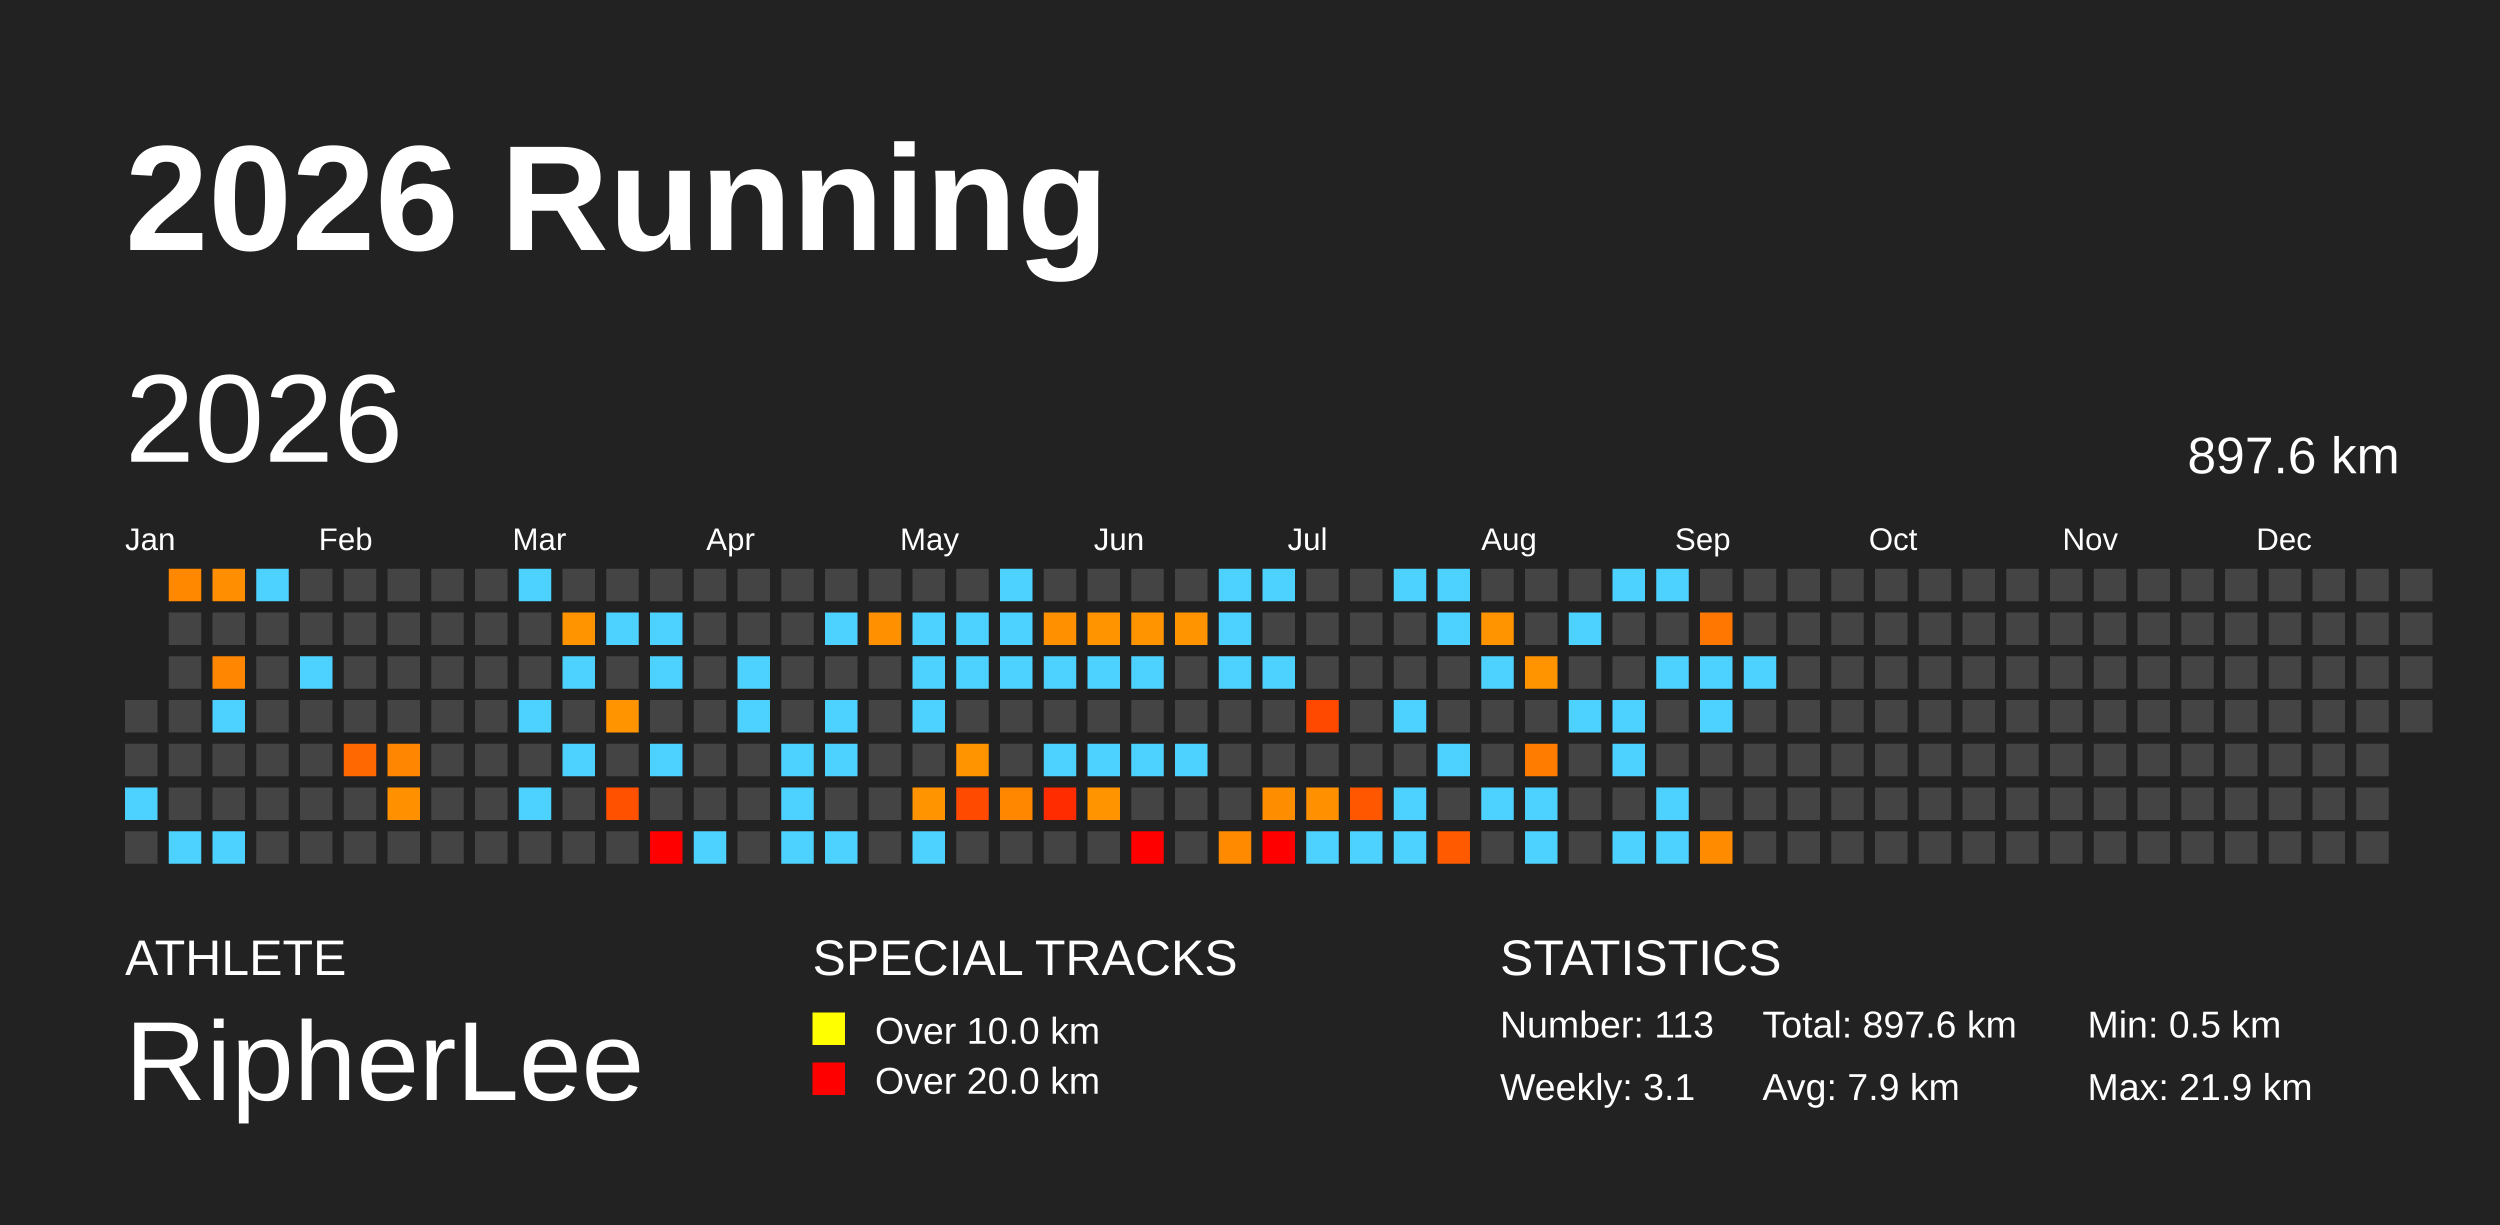
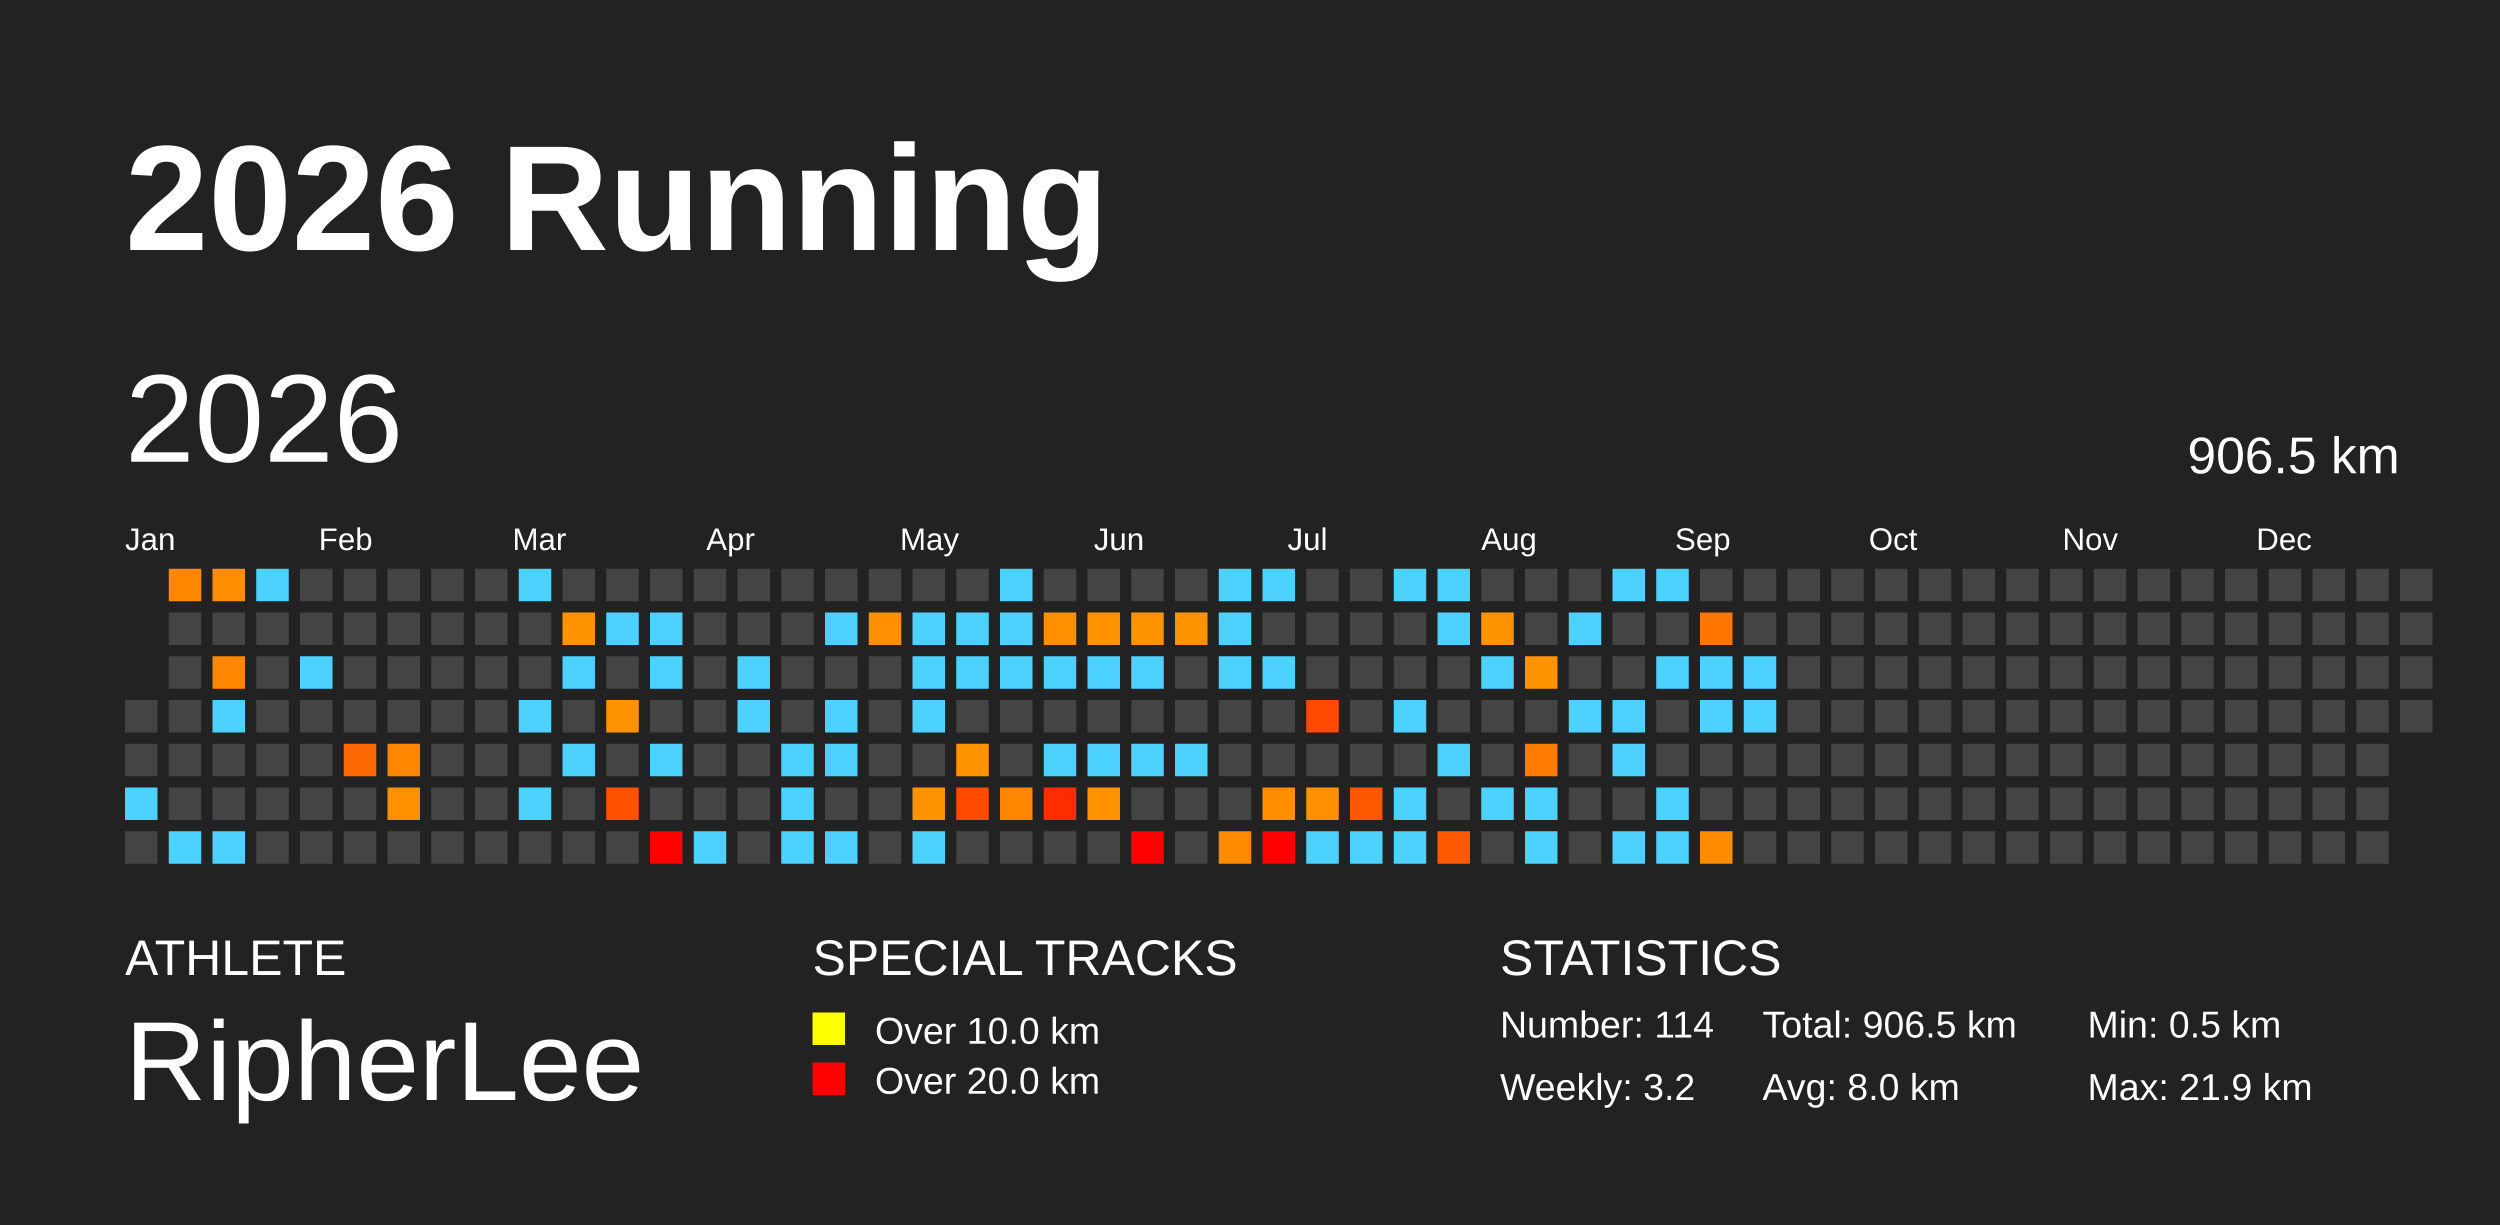
<svg xmlns="http://www.w3.org/2000/svg" baseProfile="full" height="98mm" version="1.1" viewBox="0,0,200,98" width="200mm">
  <defs />
  <rect fill="#222222" height="98" width="200" x="0" y="0" />
  <text fill="#FFFFFF" style="font-size:12px; font-family:Arial; font-weight:bold;" x="10" y="20">2026 Running</text>
  <text fill="#FFFFFF" style="font-size:4px; font-family:Arial" x="10" y="78">ATHLETE</text>
  <text fill="#FFFFFF" style="font-size:9px; font-family:Arial" x="10" y="88">RipherLee</text>
  <text fill="#FFFFFF" style="font-size:4px; font-family:Arial" x="65" y="78">SPECIAL TRACKS</text>
  <rect fill="yellow" height="2.6" width="2.6" x="65" y="81" />
  <text fill="#FFFFFF" style="font-size:3px; font-family:Arial" x="70" y="83.5">Over 10.0 km</text>
  <rect fill="red" height="2.6" width="2.6" x="65" y="85" />
  <text fill="#FFFFFF" style="font-size:3px; font-family:Arial" x="70" y="87.5">Over 20.0 km</text>
  <text fill="#FFFFFF" style="font-size:4px; font-family:Arial" x="120" y="78">STATISTICS</text>
-   <text fill="#FFFFFF" style="font-size:3px; font-family:Arial" x="120" y="83">Number: 113</text>
-   <text fill="#FFFFFF" style="font-size:3px; font-family:Arial" x="120" y="88">Weekly: 3.1</text>
-   <text fill="#FFFFFF" style="font-size:3px; font-family:Arial" x="141" y="83">Total: 897.6 km</text>
-   <text fill="#FFFFFF" style="font-size:3px; font-family:Arial" x="141" y="88">Avg: 7.9 km</text>
+   <text fill="#FFFFFF" style="font-size:3px; font-family:Arial" x="120" y="83">Number: 114</text>
+   <text fill="#FFFFFF" style="font-size:3px; font-family:Arial" x="120" y="88">Weekly: 3.2</text>
+   <text fill="#FFFFFF" style="font-size:3px; font-family:Arial" x="141" y="83">Total: 906.5 km</text>
+   <text fill="#FFFFFF" style="font-size:3px; font-family:Arial" x="141" y="88">Avg: 8.0 km</text>
  <text fill="#FFFFFF" style="font-size:3px; font-family:Arial" x="167" y="83">Min: 0.5 km</text>
  <text fill="#FFFFFF" style="font-size:3px; font-family:Arial" x="167" y="88">Max: 21.9 km</text>
  <text dominant-baseline="hanging" fill="#FFFFFF" style="font-size:10.0px; font-family:Arial;" x="10" y="30">2026</text>
-   <text dominant-baseline="hanging" fill="#FFFFFF" style="font-size:4.125px; font-family:Arial;" x="175" y="35">897.6 km</text>
+   <text dominant-baseline="hanging" fill="#FFFFFF" style="font-size:4.125px; font-family:Arial;" x="175" y="35">906.5 km</text>
  <text fill="#FFFFFF" style="font-size:2.5px; font-family:Arial" x="10.0" y="44">Jan</text>
  <text fill="#FFFFFF" style="font-size:2.5px; font-family:Arial" x="25.5" y="44">Feb</text>
  <text fill="#FFFFFF" style="font-size:2.5px; font-family:Arial" x="41.0" y="44">Mar</text>
  <text fill="#FFFFFF" style="font-size:2.5px; font-family:Arial" x="56.5" y="44">Apr</text>
  <text fill="#FFFFFF" style="font-size:2.5px; font-family:Arial" x="72.0" y="44">May</text>
  <text fill="#FFFFFF" style="font-size:2.5px; font-family:Arial" x="87.5" y="44">Jun</text>
  <text fill="#FFFFFF" style="font-size:2.5px; font-family:Arial" x="103.0" y="44">Jul</text>
  <text fill="#FFFFFF" style="font-size:2.5px; font-family:Arial" x="118.5" y="44">Aug</text>
  <text fill="#FFFFFF" style="font-size:2.5px; font-family:Arial" x="134.0" y="44">Sep</text>
  <text fill="#FFFFFF" style="font-size:2.5px; font-family:Arial" x="149.5" y="44">Oct</text>
  <text fill="#FFFFFF" style="font-size:2.5px; font-family:Arial" x="165.0" y="44">Nov</text>
  <text fill="#FFFFFF" style="font-size:2.5px; font-family:Arial" x="180.5" y="44">Dec</text>
  <rect fill="#444444" height="2.6" width="2.6" x="10.0" y="56.0" />
  <rect fill="#444444" height="2.6" width="2.6" x="10.0" y="59.5" />
  <rect fill="#4dd2ff" height="2.6" width="2.6" x="10.0" y="63.0" />
  <rect fill="#444444" height="2.6" width="2.6" x="10.0" y="66.5" />
  <rect fill="#ff8800" height="2.6" width="2.6" x="13.5" y="45.5" />
  <rect fill="#444444" height="2.6" width="2.6" x="13.5" y="49.0" />
  <rect fill="#444444" height="2.6" width="2.6" x="13.5" y="52.5" />
  <rect fill="#444444" height="2.6" width="2.6" x="13.5" y="56.0" />
  <rect fill="#444444" height="2.6" width="2.6" x="13.5" y="59.5" />
  <rect fill="#444444" height="2.6" width="2.6" x="13.5" y="63.0" />
  <rect fill="#4dd2ff" height="2.6" width="2.6" x="13.5" y="66.5" />
  <rect fill="#ff8f00" height="2.6" width="2.6" x="17.0" y="45.5" />
  <rect fill="#444444" height="2.6" width="2.6" x="17.0" y="49.0" />
  <rect fill="#ff8600" height="2.6" width="2.6" x="17.0" y="52.5" />
  <rect fill="#4dd2ff" height="2.6" width="2.6" x="17.0" y="56.0" />
  <rect fill="#444444" height="2.6" width="2.6" x="17.0" y="59.5" />
  <rect fill="#444444" height="2.6" width="2.6" x="17.0" y="63.0" />
  <rect fill="#4dd2ff" height="2.6" width="2.6" x="17.0" y="66.5" />
  <rect fill="#4dd2ff" height="2.6" width="2.6" x="20.5" y="45.5" />
  <rect fill="#444444" height="2.6" width="2.6" x="20.5" y="49.0" />
  <rect fill="#444444" height="2.6" width="2.6" x="20.5" y="52.5" />
  <rect fill="#444444" height="2.6" width="2.6" x="20.5" y="56.0" />
  <rect fill="#444444" height="2.6" width="2.6" x="20.5" y="59.5" />
  <rect fill="#444444" height="2.6" width="2.6" x="20.5" y="63.0" />
  <rect fill="#444444" height="2.6" width="2.6" x="20.5" y="66.5" />
  <rect fill="#444444" height="2.6" width="2.6" x="24.0" y="45.5" />
  <rect fill="#444444" height="2.6" width="2.6" x="24.0" y="49.0" />
  <rect fill="#4dd2ff" height="2.6" width="2.6" x="24.0" y="52.5" />
  <rect fill="#444444" height="2.6" width="2.6" x="24.0" y="56.0" />
  <rect fill="#444444" height="2.6" width="2.6" x="24.0" y="59.5" />
  <rect fill="#444444" height="2.6" width="2.6" x="24.0" y="63.0" />
  <rect fill="#444444" height="2.6" width="2.6" x="24.0" y="66.5" />
  <rect fill="#444444" height="2.6" width="2.6" x="27.5" y="45.5" />
  <rect fill="#444444" height="2.6" width="2.6" x="27.5" y="49.0" />
  <rect fill="#444444" height="2.6" width="2.6" x="27.5" y="52.5" />
  <rect fill="#444444" height="2.6" width="2.6" x="27.5" y="56.0" />
  <rect fill="#ff6800" height="2.6" width="2.6" x="27.5" y="59.5" />
  <rect fill="#444444" height="2.6" width="2.6" x="27.5" y="63.0" />
  <rect fill="#444444" height="2.6" width="2.6" x="27.5" y="66.5" />
  <rect fill="#444444" height="2.6" width="2.6" x="31.0" y="45.5" />
  <rect fill="#444444" height="2.6" width="2.6" x="31.0" y="49.0" />
  <rect fill="#444444" height="2.6" width="2.6" x="31.0" y="52.5" />
  <rect fill="#444444" height="2.6" width="2.6" x="31.0" y="56.0" />
  <rect fill="#ff8600" height="2.6" width="2.6" x="31.0" y="59.5" />
  <rect fill="#ff9100" height="2.6" width="2.6" x="31.0" y="63.0" />
  <rect fill="#444444" height="2.6" width="2.6" x="31.0" y="66.5" />
  <rect fill="#444444" height="2.6" width="2.6" x="34.5" y="45.5" />
  <rect fill="#444444" height="2.6" width="2.6" x="34.5" y="49.0" />
  <rect fill="#444444" height="2.6" width="2.6" x="34.5" y="52.5" />
  <rect fill="#444444" height="2.6" width="2.6" x="34.5" y="56.0" />
  <rect fill="#444444" height="2.6" width="2.6" x="34.5" y="59.5" />
  <rect fill="#444444" height="2.6" width="2.6" x="34.5" y="63.0" />
  <rect fill="#444444" height="2.6" width="2.6" x="34.5" y="66.5" />
  <rect fill="#444444" height="2.6" width="2.6" x="38.0" y="45.5" />
  <rect fill="#444444" height="2.6" width="2.6" x="38.0" y="49.0" />
  <rect fill="#444444" height="2.6" width="2.6" x="38.0" y="52.5" />
  <rect fill="#444444" height="2.6" width="2.6" x="38.0" y="56.0" />
  <rect fill="#444444" height="2.6" width="2.6" x="38.0" y="59.5" />
  <rect fill="#444444" height="2.6" width="2.6" x="38.0" y="63.0" />
  <rect fill="#444444" height="2.6" width="2.6" x="38.0" y="66.5" />
  <rect fill="#4dd2ff" height="2.6" width="2.6" x="41.5" y="45.5" />
  <rect fill="#444444" height="2.6" width="2.6" x="41.5" y="49.0" />
  <rect fill="#444444" height="2.6" width="2.6" x="41.5" y="52.5" />
  <rect fill="#4dd2ff" height="2.6" width="2.6" x="41.5" y="56.0" />
  <rect fill="#444444" height="2.6" width="2.6" x="41.5" y="59.5" />
  <rect fill="#4dd2ff" height="2.6" width="2.6" x="41.5" y="63.0" />
  <rect fill="#444444" height="2.6" width="2.6" x="41.5" y="66.5" />
  <rect fill="#444444" height="2.6" width="2.6" x="45.0" y="45.5" />
  <rect fill="#ff9400" height="2.6" width="2.6" x="45.0" y="49.0" />
  <rect fill="#4dd2ff" height="2.6" width="2.6" x="45.0" y="52.5" />
  <rect fill="#444444" height="2.6" width="2.6" x="45.0" y="56.0" />
  <rect fill="#4dd2ff" height="2.6" width="2.6" x="45.0" y="59.5" />
  <rect fill="#444444" height="2.6" width="2.6" x="45.0" y="63.0" />
  <rect fill="#444444" height="2.6" width="2.6" x="45.0" y="66.5" />
  <rect fill="#444444" height="2.6" width="2.6" x="48.5" y="45.5" />
  <rect fill="#4dd2ff" height="2.6" width="2.6" x="48.5" y="49.0" />
  <rect fill="#444444" height="2.6" width="2.6" x="48.5" y="52.5" />
  <rect fill="#ff9400" height="2.6" width="2.6" x="48.5" y="56.0" />
  <rect fill="#444444" height="2.6" width="2.6" x="48.5" y="59.5" />
  <rect fill="#ff5100" height="2.6" width="2.6" x="48.5" y="63.0" />
  <rect fill="#444444" height="2.6" width="2.6" x="48.5" y="66.5" />
  <rect fill="#444444" height="2.6" width="2.6" x="52.0" y="45.5" />
  <rect fill="#4dd2ff" height="2.6" width="2.6" x="52.0" y="49.0" />
  <rect fill="#4dd2ff" height="2.6" width="2.6" x="52.0" y="52.5" />
  <rect fill="#444444" height="2.6" width="2.6" x="52.0" y="56.0" />
  <rect fill="#4dd2ff" height="2.6" width="2.6" x="52.0" y="59.5" />
  <rect fill="#444444" height="2.6" width="2.6" x="52.0" y="63.0" />
  <rect fill="red" height="2.6" width="2.6" x="52.0" y="66.5" />
  <rect fill="#444444" height="2.6" width="2.6" x="55.5" y="45.5" />
  <rect fill="#444444" height="2.6" width="2.6" x="55.5" y="49.0" />
  <rect fill="#444444" height="2.6" width="2.6" x="55.5" y="52.5" />
  <rect fill="#444444" height="2.6" width="2.6" x="55.5" y="56.0" />
  <rect fill="#444444" height="2.6" width="2.6" x="55.5" y="59.5" />
  <rect fill="#444444" height="2.6" width="2.6" x="55.5" y="63.0" />
  <rect fill="#4dd2ff" height="2.6" width="2.6" x="55.5" y="66.5" />
  <rect fill="#444444" height="2.6" width="2.6" x="59.0" y="45.5" />
  <rect fill="#444444" height="2.6" width="2.6" x="59.0" y="49.0" />
  <rect fill="#4dd2ff" height="2.6" width="2.6" x="59.0" y="52.5" />
  <rect fill="#4dd2ff" height="2.6" width="2.6" x="59.0" y="56.0" />
  <rect fill="#444444" height="2.6" width="2.6" x="59.0" y="59.5" />
  <rect fill="#444444" height="2.6" width="2.6" x="59.0" y="63.0" />
  <rect fill="#444444" height="2.6" width="2.6" x="59.0" y="66.5" />
  <rect fill="#444444" height="2.6" width="2.6" x="62.5" y="45.5" />
  <rect fill="#444444" height="2.6" width="2.6" x="62.5" y="49.0" />
  <rect fill="#444444" height="2.6" width="2.6" x="62.5" y="52.5" />
  <rect fill="#444444" height="2.6" width="2.6" x="62.5" y="56.0" />
  <rect fill="#4dd2ff" height="2.6" width="2.6" x="62.5" y="59.5" />
  <rect fill="#4dd2ff" height="2.6" width="2.6" x="62.5" y="63.0" />
  <rect fill="#4dd2ff" height="2.6" width="2.6" x="62.5" y="66.5" />
  <rect fill="#444444" height="2.6" width="2.6" x="66.0" y="45.5" />
  <rect fill="#4dd2ff" height="2.6" width="2.6" x="66.0" y="49.0" />
  <rect fill="#444444" height="2.6" width="2.6" x="66.0" y="52.5" />
  <rect fill="#4dd2ff" height="2.6" width="2.6" x="66.0" y="56.0" />
  <rect fill="#4dd2ff" height="2.6" width="2.6" x="66.0" y="59.5" />
  <rect fill="#444444" height="2.6" width="2.6" x="66.0" y="63.0" />
  <rect fill="#4dd2ff" height="2.6" width="2.6" x="66.0" y="66.5" />
  <rect fill="#444444" height="2.6" width="2.6" x="69.5" y="45.5" />
  <rect fill="#ff9100" height="2.6" width="2.6" x="69.5" y="49.0" />
  <rect fill="#444444" height="2.6" width="2.6" x="69.5" y="52.5" />
  <rect fill="#444444" height="2.6" width="2.6" x="69.5" y="56.0" />
  <rect fill="#444444" height="2.6" width="2.6" x="69.5" y="59.5" />
  <rect fill="#444444" height="2.6" width="2.6" x="69.5" y="63.0" />
  <rect fill="#444444" height="2.6" width="2.6" x="69.5" y="66.5" />
  <rect fill="#444444" height="2.6" width="2.6" x="73.0" y="45.5" />
  <rect fill="#4dd2ff" height="2.6" width="2.6" x="73.0" y="49.0" />
  <rect fill="#4dd2ff" height="2.6" width="2.6" x="73.0" y="52.5" />
  <rect fill="#4dd2ff" height="2.6" width="2.6" x="73.0" y="56.0" />
  <rect fill="#444444" height="2.6" width="2.6" x="73.0" y="59.5" />
  <rect fill="#ff9400" height="2.6" width="2.6" x="73.0" y="63.0" />
  <rect fill="#4dd2ff" height="2.6" width="2.6" x="73.0" y="66.5" />
  <rect fill="#444444" height="2.6" width="2.6" x="76.5" y="45.5" />
  <rect fill="#4dd2ff" height="2.6" width="2.6" x="76.5" y="49.0" />
  <rect fill="#4dd2ff" height="2.6" width="2.6" x="76.5" y="52.5" />
  <rect fill="#444444" height="2.6" width="2.6" x="76.5" y="56.0" />
  <rect fill="#ff9300" height="2.6" width="2.6" x="76.5" y="59.5" />
  <rect fill="#ff4a00" height="2.6" width="2.6" x="76.5" y="63.0" />
  <rect fill="#444444" height="2.6" width="2.6" x="76.5" y="66.5" />
  <rect fill="#4dd2ff" height="2.6" width="2.6" x="80.0" y="45.5" />
  <rect fill="#4dd2ff" height="2.6" width="2.6" x="80.0" y="49.0" />
  <rect fill="#4dd2ff" height="2.6" width="2.6" x="80.0" y="52.5" />
  <rect fill="#444444" height="2.6" width="2.6" x="80.0" y="56.0" />
  <rect fill="#444444" height="2.6" width="2.6" x="80.0" y="59.5" />
  <rect fill="#ff8700" height="2.6" width="2.6" x="80.0" y="63.0" />
  <rect fill="#444444" height="2.6" width="2.6" x="80.0" y="66.5" />
  <rect fill="#444444" height="2.6" width="2.6" x="83.5" y="45.5" />
  <rect fill="#ff9000" height="2.6" width="2.6" x="83.5" y="49.0" />
  <rect fill="#4dd2ff" height="2.6" width="2.6" x="83.5" y="52.5" />
  <rect fill="#444444" height="2.6" width="2.6" x="83.5" y="56.0" />
  <rect fill="#4dd2ff" height="2.6" width="2.6" x="83.5" y="59.5" />
  <rect fill="#ff2c00" height="2.6" width="2.6" x="83.5" y="63.0" />
  <rect fill="#444444" height="2.6" width="2.6" x="83.5" y="66.5" />
  <rect fill="#444444" height="2.6" width="2.6" x="87.0" y="45.5" />
  <rect fill="#ff9400" height="2.6" width="2.6" x="87.0" y="49.0" />
  <rect fill="#4dd2ff" height="2.6" width="2.6" x="87.0" y="52.5" />
  <rect fill="#444444" height="2.6" width="2.6" x="87.0" y="56.0" />
  <rect fill="#4dd2ff" height="2.6" width="2.6" x="87.0" y="59.5" />
  <rect fill="#ff9300" height="2.6" width="2.6" x="87.0" y="63.0" />
  <rect fill="#444444" height="2.6" width="2.6" x="87.0" y="66.5" />
  <rect fill="#444444" height="2.6" width="2.6" x="90.5" y="45.5" />
  <rect fill="#ff9400" height="2.6" width="2.6" x="90.5" y="49.0" />
  <rect fill="#4dd2ff" height="2.6" width="2.6" x="90.5" y="52.5" />
  <rect fill="#444444" height="2.6" width="2.6" x="90.5" y="56.0" />
  <rect fill="#4dd2ff" height="2.6" width="2.6" x="90.5" y="59.5" />
  <rect fill="#444444" height="2.6" width="2.6" x="90.5" y="63.0" />
  <rect fill="red" height="2.6" width="2.6" x="90.5" y="66.5" />
  <rect fill="#444444" height="2.6" width="2.6" x="94.0" y="45.5" />
  <rect fill="#ff9400" height="2.6" width="2.6" x="94.0" y="49.0" />
  <rect fill="#444444" height="2.6" width="2.6" x="94.0" y="52.5" />
  <rect fill="#444444" height="2.6" width="2.6" x="94.0" y="56.0" />
  <rect fill="#4dd2ff" height="2.6" width="2.6" x="94.0" y="59.5" />
  <rect fill="#444444" height="2.6" width="2.6" x="94.0" y="63.0" />
  <rect fill="#444444" height="2.6" width="2.6" x="94.0" y="66.5" />
  <rect fill="#4dd2ff" height="2.6" width="2.6" x="97.5" y="45.5" />
  <rect fill="#4dd2ff" height="2.6" width="2.6" x="97.5" y="49.0" />
  <rect fill="#4dd2ff" height="2.6" width="2.6" x="97.5" y="52.5" />
  <rect fill="#444444" height="2.6" width="2.6" x="97.5" y="56.0" />
  <rect fill="#444444" height="2.6" width="2.6" x="97.5" y="59.5" />
  <rect fill="#444444" height="2.6" width="2.6" x="97.5" y="63.0" />
  <rect fill="#ff8a00" height="2.6" width="2.6" x="97.5" y="66.5" />
  <rect fill="#4dd2ff" height="2.6" width="2.6" x="101.0" y="45.5" />
  <rect fill="#444444" height="2.6" width="2.6" x="101.0" y="49.0" />
  <rect fill="#4dd2ff" height="2.6" width="2.6" x="101.0" y="52.5" />
  <rect fill="#444444" height="2.6" width="2.6" x="101.0" y="56.0" />
  <rect fill="#444444" height="2.6" width="2.6" x="101.0" y="59.5" />
  <rect fill="#ff8d00" height="2.6" width="2.6" x="101.0" y="63.0" />
  <rect fill="red" height="2.6" width="2.6" x="101.0" y="66.5" />
  <rect fill="#444444" height="2.6" width="2.6" x="104.5" y="45.5" />
  <rect fill="#444444" height="2.6" width="2.6" x="104.5" y="49.0" />
  <rect fill="#444444" height="2.6" width="2.6" x="104.5" y="52.5" />
  <rect fill="#ff4900" height="2.6" width="2.6" x="104.5" y="56.0" />
  <rect fill="#444444" height="2.6" width="2.6" x="104.5" y="59.5" />
  <rect fill="#ff9000" height="2.6" width="2.6" x="104.5" y="63.0" />
  <rect fill="#4dd2ff" height="2.6" width="2.6" x="104.5" y="66.5" />
  <rect fill="#444444" height="2.6" width="2.6" x="108.0" y="45.5" />
  <rect fill="#444444" height="2.6" width="2.6" x="108.0" y="49.0" />
  <rect fill="#444444" height="2.6" width="2.6" x="108.0" y="52.5" />
  <rect fill="#444444" height="2.6" width="2.6" x="108.0" y="56.0" />
  <rect fill="#444444" height="2.6" width="2.6" x="108.0" y="59.5" />
  <rect fill="#ff5600" height="2.6" width="2.6" x="108.0" y="63.0" />
  <rect fill="#4dd2ff" height="2.6" width="2.6" x="108.0" y="66.5" />
  <rect fill="#4dd2ff" height="2.6" width="2.6" x="111.5" y="45.5" />
  <rect fill="#444444" height="2.6" width="2.6" x="111.5" y="49.0" />
  <rect fill="#444444" height="2.6" width="2.6" x="111.5" y="52.5" />
  <rect fill="#4dd2ff" height="2.6" width="2.6" x="111.5" y="56.0" />
  <rect fill="#444444" height="2.6" width="2.6" x="111.5" y="59.5" />
  <rect fill="#4dd2ff" height="2.6" width="2.6" x="111.5" y="63.0" />
  <rect fill="#4dd2ff" height="2.6" width="2.6" x="111.5" y="66.5" />
  <rect fill="#4dd2ff" height="2.6" width="2.6" x="115.0" y="45.5" />
  <rect fill="#4dd2ff" height="2.6" width="2.6" x="115.0" y="49.0" />
  <rect fill="#444444" height="2.6" width="2.6" x="115.0" y="52.5" />
  <rect fill="#444444" height="2.6" width="2.6" x="115.0" y="56.0" />
  <rect fill="#4dd2ff" height="2.6" width="2.6" x="115.0" y="59.5" />
  <rect fill="#444444" height="2.6" width="2.6" x="115.0" y="63.0" />
  <rect fill="#ff5a00" height="2.6" width="2.6" x="115.0" y="66.5" />
  <rect fill="#444444" height="2.6" width="2.6" x="118.5" y="45.5" />
  <rect fill="#ff9300" height="2.6" width="2.6" x="118.5" y="49.0" />
  <rect fill="#4dd2ff" height="2.6" width="2.6" x="118.5" y="52.5" />
  <rect fill="#444444" height="2.6" width="2.6" x="118.5" y="56.0" />
  <rect fill="#444444" height="2.6" width="2.6" x="118.5" y="59.5" />
  <rect fill="#4dd2ff" height="2.6" width="2.6" x="118.5" y="63.0" />
  <rect fill="#444444" height="2.6" width="2.6" x="118.5" y="66.5" />
  <rect fill="#444444" height="2.6" width="2.6" x="122.0" y="45.5" />
  <rect fill="#444444" height="2.6" width="2.6" x="122.0" y="49.0" />
  <rect fill="#ff9400" height="2.6" width="2.6" x="122.0" y="52.5" />
  <rect fill="#444444" height="2.6" width="2.6" x="122.0" y="56.0" />
  <rect fill="#ff7c00" height="2.6" width="2.6" x="122.0" y="59.5" />
  <rect fill="#4dd2ff" height="2.6" width="2.6" x="122.0" y="63.0" />
  <rect fill="#4dd2ff" height="2.6" width="2.6" x="122.0" y="66.5" />
  <rect fill="#444444" height="2.6" width="2.6" x="125.5" y="45.5" />
  <rect fill="#4dd2ff" height="2.6" width="2.6" x="125.5" y="49.0" />
  <rect fill="#444444" height="2.6" width="2.6" x="125.5" y="52.5" />
  <rect fill="#4dd2ff" height="2.6" width="2.6" x="125.5" y="56.0" />
  <rect fill="#444444" height="2.6" width="2.6" x="125.5" y="59.5" />
  <rect fill="#444444" height="2.6" width="2.6" x="125.5" y="63.0" />
  <rect fill="#444444" height="2.6" width="2.6" x="125.5" y="66.5" />
  <rect fill="#4dd2ff" height="2.6" width="2.6" x="129.0" y="45.5" />
  <rect fill="#444444" height="2.6" width="2.6" x="129.0" y="49.0" />
  <rect fill="#444444" height="2.6" width="2.6" x="129.0" y="52.5" />
  <rect fill="#4dd2ff" height="2.6" width="2.6" x="129.0" y="56.0" />
  <rect fill="#4dd2ff" height="2.6" width="2.6" x="129.0" y="59.5" />
  <rect fill="#444444" height="2.6" width="2.6" x="129.0" y="63.0" />
  <rect fill="#4dd2ff" height="2.6" width="2.6" x="129.0" y="66.5" />
  <rect fill="#4dd2ff" height="2.6" width="2.6" x="132.5" y="45.5" />
  <rect fill="#444444" height="2.6" width="2.6" x="132.5" y="49.0" />
  <rect fill="#4dd2ff" height="2.6" width="2.6" x="132.5" y="52.5" />
  <rect fill="#444444" height="2.6" width="2.6" x="132.5" y="56.0" />
  <rect fill="#444444" height="2.6" width="2.6" x="132.5" y="59.5" />
  <rect fill="#4dd2ff" height="2.6" width="2.6" x="132.5" y="63.0" />
  <rect fill="#4dd2ff" height="2.6" width="2.6" x="132.5" y="66.5" />
  <rect fill="#444444" height="2.6" width="2.6" x="136.0" y="45.5" />
  <rect fill="#ff7700" height="2.6" width="2.6" x="136.0" y="49.0" />
  <rect fill="#4dd2ff" height="2.6" width="2.6" x="136.0" y="52.5" />
  <rect fill="#4dd2ff" height="2.6" width="2.6" x="136.0" y="56.0" />
  <rect fill="#444444" height="2.6" width="2.6" x="136.0" y="59.5" />
  <rect fill="#444444" height="2.6" width="2.6" x="136.0" y="63.0" />
  <rect fill="#ff8c00" height="2.6" width="2.6" x="136.0" y="66.5" />
  <rect fill="#444444" height="2.6" width="2.6" x="139.5" y="45.5" />
  <rect fill="#444444" height="2.6" width="2.6" x="139.5" y="49.0" />
  <rect fill="#4dd2ff" height="2.6" width="2.6" x="139.5" y="52.5" />
-   <rect fill="#444444" height="2.6" width="2.6" x="139.5" y="56.0" />
+   <rect fill="#4dd2ff" height="2.6" width="2.6" x="139.5" y="56.0" />
  <rect fill="#444444" height="2.6" width="2.6" x="139.5" y="59.5" />
  <rect fill="#444444" height="2.6" width="2.6" x="139.5" y="63.0" />
  <rect fill="#444444" height="2.6" width="2.6" x="139.5" y="66.5" />
  <rect fill="#444444" height="2.6" width="2.6" x="143.0" y="45.5" />
  <rect fill="#444444" height="2.6" width="2.6" x="143.0" y="49.0" />
  <rect fill="#444444" height="2.6" width="2.6" x="143.0" y="52.5" />
  <rect fill="#444444" height="2.6" width="2.6" x="143.0" y="56.0" />
  <rect fill="#444444" height="2.6" width="2.6" x="143.0" y="59.5" />
  <rect fill="#444444" height="2.6" width="2.6" x="143.0" y="63.0" />
  <rect fill="#444444" height="2.6" width="2.6" x="143.0" y="66.5" />
  <rect fill="#444444" height="2.6" width="2.6" x="146.5" y="45.5" />
  <rect fill="#444444" height="2.6" width="2.6" x="146.5" y="49.0" />
  <rect fill="#444444" height="2.6" width="2.6" x="146.5" y="52.5" />
  <rect fill="#444444" height="2.6" width="2.6" x="146.5" y="56.0" />
  <rect fill="#444444" height="2.6" width="2.6" x="146.5" y="59.5" />
  <rect fill="#444444" height="2.6" width="2.6" x="146.5" y="63.0" />
  <rect fill="#444444" height="2.6" width="2.6" x="146.5" y="66.5" />
  <rect fill="#444444" height="2.6" width="2.6" x="150.0" y="45.5" />
  <rect fill="#444444" height="2.6" width="2.6" x="150.0" y="49.0" />
  <rect fill="#444444" height="2.6" width="2.6" x="150.0" y="52.5" />
  <rect fill="#444444" height="2.6" width="2.6" x="150.0" y="56.0" />
  <rect fill="#444444" height="2.6" width="2.6" x="150.0" y="59.5" />
  <rect fill="#444444" height="2.6" width="2.6" x="150.0" y="63.0" />
  <rect fill="#444444" height="2.6" width="2.6" x="150.0" y="66.5" />
  <rect fill="#444444" height="2.6" width="2.6" x="153.5" y="45.5" />
  <rect fill="#444444" height="2.6" width="2.6" x="153.5" y="49.0" />
  <rect fill="#444444" height="2.6" width="2.6" x="153.5" y="52.5" />
  <rect fill="#444444" height="2.6" width="2.6" x="153.5" y="56.0" />
  <rect fill="#444444" height="2.6" width="2.6" x="153.5" y="59.5" />
  <rect fill="#444444" height="2.6" width="2.6" x="153.5" y="63.0" />
  <rect fill="#444444" height="2.6" width="2.6" x="153.5" y="66.5" />
  <rect fill="#444444" height="2.6" width="2.6" x="157.0" y="45.5" />
  <rect fill="#444444" height="2.6" width="2.6" x="157.0" y="49.0" />
  <rect fill="#444444" height="2.6" width="2.6" x="157.0" y="52.5" />
  <rect fill="#444444" height="2.6" width="2.6" x="157.0" y="56.0" />
  <rect fill="#444444" height="2.6" width="2.6" x="157.0" y="59.5" />
  <rect fill="#444444" height="2.6" width="2.6" x="157.0" y="63.0" />
  <rect fill="#444444" height="2.6" width="2.6" x="157.0" y="66.5" />
  <rect fill="#444444" height="2.6" width="2.6" x="160.5" y="45.5" />
  <rect fill="#444444" height="2.6" width="2.6" x="160.5" y="49.0" />
  <rect fill="#444444" height="2.6" width="2.6" x="160.5" y="52.5" />
  <rect fill="#444444" height="2.6" width="2.6" x="160.5" y="56.0" />
  <rect fill="#444444" height="2.6" width="2.6" x="160.5" y="59.5" />
  <rect fill="#444444" height="2.6" width="2.6" x="160.5" y="63.0" />
  <rect fill="#444444" height="2.6" width="2.6" x="160.5" y="66.5" />
  <rect fill="#444444" height="2.6" width="2.6" x="164.0" y="45.5" />
  <rect fill="#444444" height="2.6" width="2.6" x="164.0" y="49.0" />
  <rect fill="#444444" height="2.6" width="2.6" x="164.0" y="52.5" />
  <rect fill="#444444" height="2.6" width="2.6" x="164.0" y="56.0" />
  <rect fill="#444444" height="2.6" width="2.6" x="164.0" y="59.5" />
  <rect fill="#444444" height="2.6" width="2.6" x="164.0" y="63.0" />
  <rect fill="#444444" height="2.6" width="2.6" x="164.0" y="66.5" />
  <rect fill="#444444" height="2.6" width="2.6" x="167.5" y="45.5" />
  <rect fill="#444444" height="2.6" width="2.6" x="167.5" y="49.0" />
  <rect fill="#444444" height="2.6" width="2.6" x="167.5" y="52.5" />
  <rect fill="#444444" height="2.6" width="2.6" x="167.5" y="56.0" />
  <rect fill="#444444" height="2.6" width="2.6" x="167.5" y="59.5" />
  <rect fill="#444444" height="2.6" width="2.6" x="167.5" y="63.0" />
  <rect fill="#444444" height="2.6" width="2.6" x="167.5" y="66.5" />
  <rect fill="#444444" height="2.6" width="2.6" x="171.0" y="45.5" />
  <rect fill="#444444" height="2.6" width="2.6" x="171.0" y="49.0" />
  <rect fill="#444444" height="2.6" width="2.6" x="171.0" y="52.5" />
  <rect fill="#444444" height="2.6" width="2.6" x="171.0" y="56.0" />
  <rect fill="#444444" height="2.6" width="2.6" x="171.0" y="59.5" />
  <rect fill="#444444" height="2.6" width="2.6" x="171.0" y="63.0" />
  <rect fill="#444444" height="2.6" width="2.6" x="171.0" y="66.5" />
  <rect fill="#444444" height="2.6" width="2.6" x="174.5" y="45.5" />
  <rect fill="#444444" height="2.6" width="2.6" x="174.5" y="49.0" />
  <rect fill="#444444" height="2.6" width="2.6" x="174.5" y="52.5" />
  <rect fill="#444444" height="2.6" width="2.6" x="174.5" y="56.0" />
  <rect fill="#444444" height="2.6" width="2.6" x="174.5" y="59.5" />
  <rect fill="#444444" height="2.6" width="2.6" x="174.5" y="63.0" />
  <rect fill="#444444" height="2.6" width="2.6" x="174.5" y="66.5" />
  <rect fill="#444444" height="2.6" width="2.6" x="178.0" y="45.5" />
  <rect fill="#444444" height="2.6" width="2.6" x="178.0" y="49.0" />
  <rect fill="#444444" height="2.6" width="2.6" x="178.0" y="52.5" />
  <rect fill="#444444" height="2.6" width="2.6" x="178.0" y="56.0" />
  <rect fill="#444444" height="2.6" width="2.6" x="178.0" y="59.5" />
  <rect fill="#444444" height="2.6" width="2.6" x="178.0" y="63.0" />
  <rect fill="#444444" height="2.6" width="2.6" x="178.0" y="66.5" />
  <rect fill="#444444" height="2.6" width="2.6" x="181.5" y="45.5" />
  <rect fill="#444444" height="2.6" width="2.6" x="181.5" y="49.0" />
  <rect fill="#444444" height="2.6" width="2.6" x="181.5" y="52.5" />
  <rect fill="#444444" height="2.6" width="2.6" x="181.5" y="56.0" />
  <rect fill="#444444" height="2.6" width="2.6" x="181.5" y="59.5" />
  <rect fill="#444444" height="2.6" width="2.6" x="181.5" y="63.0" />
  <rect fill="#444444" height="2.6" width="2.6" x="181.5" y="66.5" />
  <rect fill="#444444" height="2.6" width="2.6" x="185.0" y="45.5" />
  <rect fill="#444444" height="2.6" width="2.6" x="185.0" y="49.0" />
  <rect fill="#444444" height="2.6" width="2.6" x="185.0" y="52.5" />
  <rect fill="#444444" height="2.6" width="2.6" x="185.0" y="56.0" />
  <rect fill="#444444" height="2.6" width="2.6" x="185.0" y="59.5" />
  <rect fill="#444444" height="2.6" width="2.6" x="185.0" y="63.0" />
  <rect fill="#444444" height="2.6" width="2.6" x="185.0" y="66.5" />
  <rect fill="#444444" height="2.6" width="2.6" x="188.5" y="45.5" />
  <rect fill="#444444" height="2.6" width="2.6" x="188.5" y="49.0" />
  <rect fill="#444444" height="2.6" width="2.6" x="188.5" y="52.5" />
  <rect fill="#444444" height="2.6" width="2.6" x="188.5" y="56.0" />
  <rect fill="#444444" height="2.6" width="2.6" x="188.5" y="59.5" />
  <rect fill="#444444" height="2.6" width="2.6" x="188.5" y="63.0" />
  <rect fill="#444444" height="2.6" width="2.6" x="188.5" y="66.5" />
  <rect fill="#444444" height="2.6" width="2.6" x="192.0" y="45.5" />
  <rect fill="#444444" height="2.6" width="2.6" x="192.0" y="49.0" />
  <rect fill="#444444" height="2.6" width="2.6" x="192.0" y="52.5" />
  <rect fill="#444444" height="2.6" width="2.6" x="192.0" y="56.0" />
</svg>
